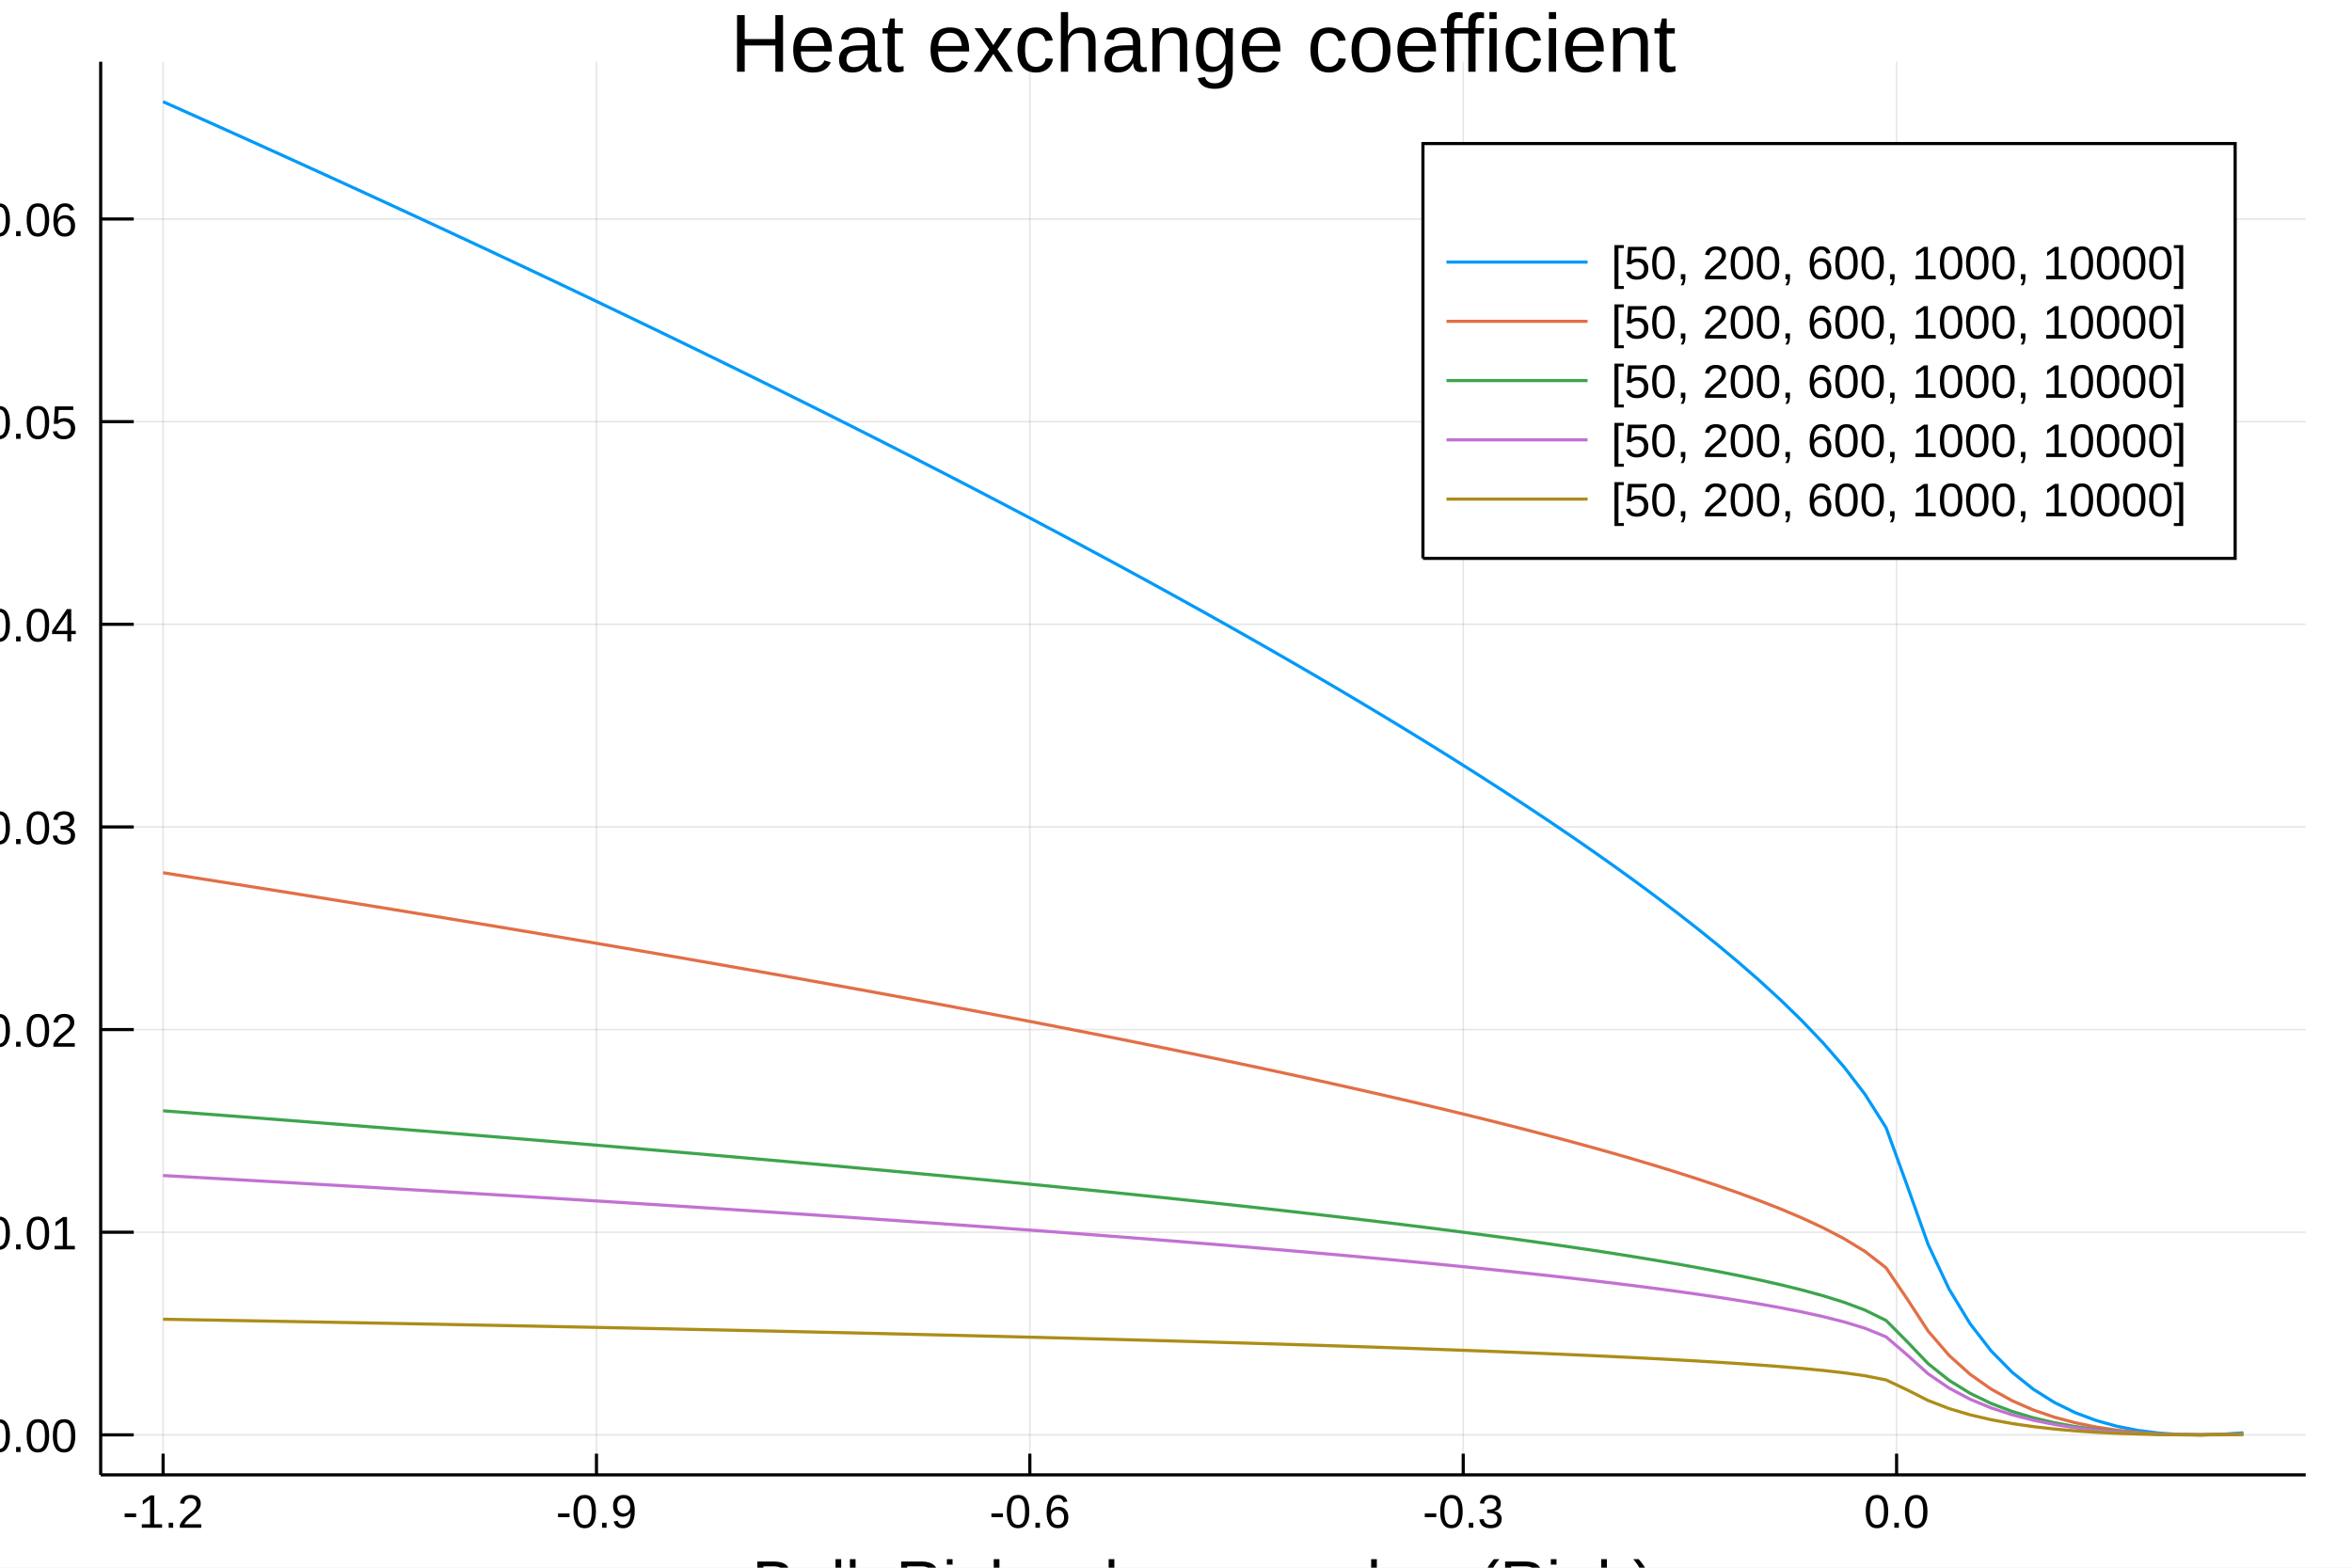
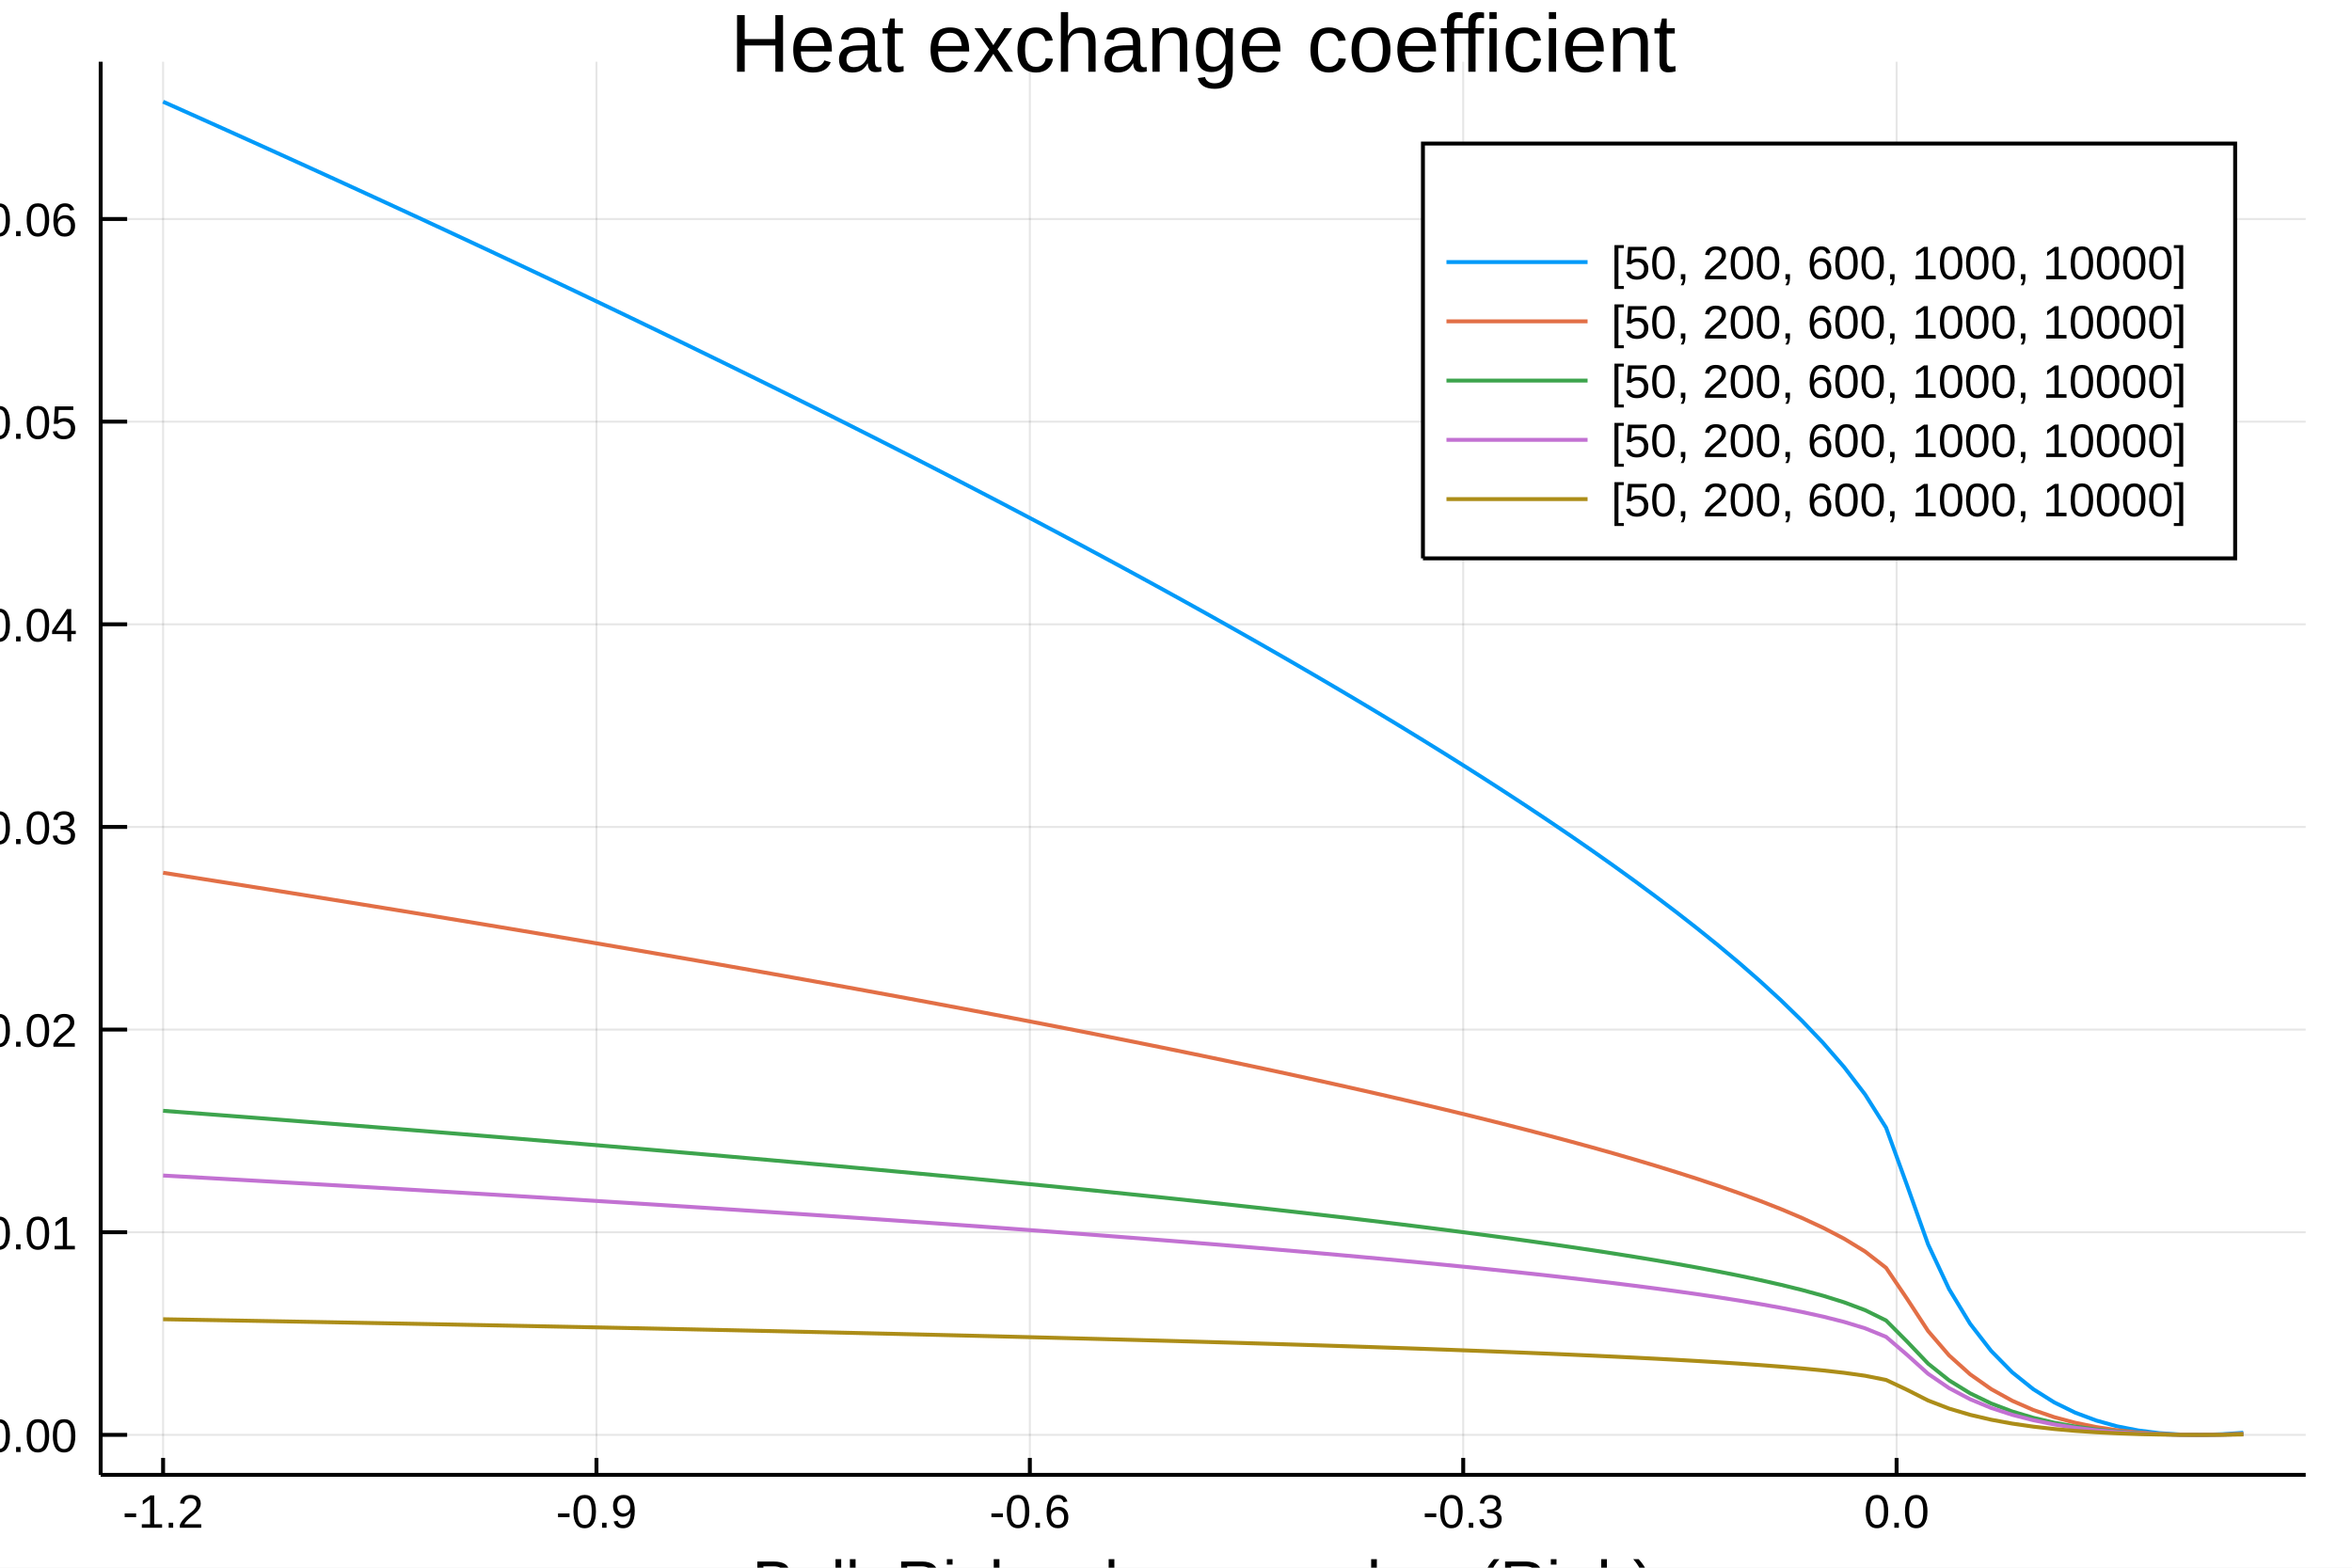
<svg xmlns="http://www.w3.org/2000/svg" width="600" height="400" viewBox="0 0 2400 1600">
  <defs>
-     <clipPath id="clip5000">
+     <clipPath id="clip0100">
      <rect x="0" y="0" width="2400" height="1600" />
    </clipPath>
  </defs>
-   <path clip-path="url(#clip5000)" d=" M0 1600 L2400 1600 L2400 0 L0 0  Z   " fill="#ffffff" fill-rule="evenodd" fill-opacity="1" />
+   <path clip-path="url(#clip0100)" d=" M0 1600 L2400 1600 L2400 0 L0 0  Z   " fill="#ffffff" fill-rule="evenodd" fill-opacity="1" />
  <defs>
-     <clipPath id="clip5001">
+     <clipPath id="clip0101">
      <rect x="480" y="0" width="1681" height="1600" />
    </clipPath>
  </defs>
-   <path clip-path="url(#clip5000)" d=" M102.74 1505.26 L2352.76 1505.26 L2352.76 62.992 L102.74 62.992  Z   " fill="#ffffff" fill-rule="evenodd" fill-opacity="1" />
+   <path clip-path="url(#clip0100)" d=" M102.74 1505.26 L2352.76 1505.26 L2352.76 62.992 L102.74 62.992  Z   " fill="#ffffff" fill-rule="evenodd" fill-opacity="1" />
  <defs>
-     <clipPath id="clip5002">
+     <clipPath id="clip0102">
      <rect x="102" y="62" width="2251" height="1443" />
    </clipPath>
  </defs>
-   <polyline clip-path="url(#clip5002)" style="stroke:#000000; stroke-width:1.6; stroke-opacity:0.1; fill:none" points="   166.42,1505.26 166.42,62.992    " />
-   <polyline clip-path="url(#clip5002)" style="stroke:#000000; stroke-width:1.6; stroke-opacity:0.1; fill:none" points="   608.64,1505.26 608.64,62.992    " />
-   <polyline clip-path="url(#clip5002)" style="stroke:#000000; stroke-width:1.6; stroke-opacity:0.1; fill:none" points="   1050.86,1505.26 1050.86,62.992    " />
-   <polyline clip-path="url(#clip5002)" style="stroke:#000000; stroke-width:1.6; stroke-opacity:0.1; fill:none" points="   1493.08,1505.26 1493.08,62.992    " />
-   <polyline clip-path="url(#clip5002)" style="stroke:#000000; stroke-width:1.6; stroke-opacity:0.1; fill:none" points="   1935.3,1505.26 1935.3,62.992    " />
-   <polyline clip-path="url(#clip5002)" style="stroke:#000000; stroke-width:1.6; stroke-opacity:0.1; fill:none" points="   102.74,1464.44 2352.76,1464.44    " />
-   <polyline clip-path="url(#clip5002)" style="stroke:#000000; stroke-width:1.6; stroke-opacity:0.1; fill:none" points="   102.74,1257.62 2352.76,1257.62    " />
-   <polyline clip-path="url(#clip5002)" style="stroke:#000000; stroke-width:1.6; stroke-opacity:0.1; fill:none" points="   102.74,1050.8 2352.76,1050.8    " />
-   <polyline clip-path="url(#clip5002)" style="stroke:#000000; stroke-width:1.6; stroke-opacity:0.1; fill:none" points="   102.74,843.982 2352.76,843.982    " />
-   <polyline clip-path="url(#clip5002)" style="stroke:#000000; stroke-width:1.6; stroke-opacity:0.1; fill:none" points="   102.74,637.161 2352.76,637.161    " />
-   <polyline clip-path="url(#clip5002)" style="stroke:#000000; stroke-width:1.6; stroke-opacity:0.1; fill:none" points="   102.74,430.341 2352.76,430.341    " />
-   <polyline clip-path="url(#clip5002)" style="stroke:#000000; stroke-width:1.6; stroke-opacity:0.1; fill:none" points="   102.74,223.52 2352.76,223.52    " />
-   <polyline clip-path="url(#clip5000)" style="stroke:#000000; stroke-width:3.2; stroke-opacity:1; fill:none" points="   102.74,1505.26 2352.76,1505.26    " />
-   <polyline clip-path="url(#clip5000)" style="stroke:#000000; stroke-width:3.2; stroke-opacity:1; fill:none" points="   102.74,1505.26 102.74,62.992    " />
-   <polyline clip-path="url(#clip5000)" style="stroke:#000000; stroke-width:3.2; stroke-opacity:1; fill:none" points="   166.42,1505.26 166.42,1483.63    " />
-   <polyline clip-path="url(#clip5000)" style="stroke:#000000; stroke-width:3.2; stroke-opacity:1; fill:none" points="   608.64,1505.26 608.64,1483.63    " />
-   <polyline clip-path="url(#clip5000)" style="stroke:#000000; stroke-width:3.2; stroke-opacity:1; fill:none" points="   1050.86,1505.26 1050.86,1483.63    " />
-   <polyline clip-path="url(#clip5000)" style="stroke:#000000; stroke-width:3.2; stroke-opacity:1; fill:none" points="   1493.08,1505.26 1493.08,1483.63    " />
-   <polyline clip-path="url(#clip5000)" style="stroke:#000000; stroke-width:3.2; stroke-opacity:1; fill:none" points="   1935.3,1505.26 1935.3,1483.63    " />
-   <polyline clip-path="url(#clip5000)" style="stroke:#000000; stroke-width:3.2; stroke-opacity:1; fill:none" points="   102.74,1464.44 136.49,1464.44    " />
-   <polyline clip-path="url(#clip5000)" style="stroke:#000000; stroke-width:3.2; stroke-opacity:1; fill:none" points="   102.74,1257.62 136.49,1257.62    " />
-   <polyline clip-path="url(#clip5000)" style="stroke:#000000; stroke-width:3.2; stroke-opacity:1; fill:none" points="   102.74,1050.8 136.49,1050.8    " />
-   <polyline clip-path="url(#clip5000)" style="stroke:#000000; stroke-width:3.2; stroke-opacity:1; fill:none" points="   102.74,843.982 136.49,843.982    " />
-   <polyline clip-path="url(#clip5000)" style="stroke:#000000; stroke-width:3.2; stroke-opacity:1; fill:none" points="   102.74,637.161 136.49,637.161    " />
-   <polyline clip-path="url(#clip5000)" style="stroke:#000000; stroke-width:3.2; stroke-opacity:1; fill:none" points="   102.74,430.341 136.49,430.341    " />
-   <polyline clip-path="url(#clip5000)" style="stroke:#000000; stroke-width:3.2; stroke-opacity:1; fill:none" points="   102.74,223.52 136.49,223.52    " />
-   <g clip-path="url(#clip5000)">
+   <polyline clip-path="url(#clip0102)" style="stroke:#000000; stroke-width:2; stroke-opacity:0.1; fill:none" points="   166.42,1505.26 166.42,62.992    " />
+   <polyline clip-path="url(#clip0102)" style="stroke:#000000; stroke-width:2; stroke-opacity:0.1; fill:none" points="   608.64,1505.26 608.64,62.992    " />
+   <polyline clip-path="url(#clip0102)" style="stroke:#000000; stroke-width:2; stroke-opacity:0.1; fill:none" points="   1050.86,1505.26 1050.86,62.992    " />
+   <polyline clip-path="url(#clip0102)" style="stroke:#000000; stroke-width:2; stroke-opacity:0.1; fill:none" points="   1493.08,1505.26 1493.08,62.992    " />
+   <polyline clip-path="url(#clip0102)" style="stroke:#000000; stroke-width:2; stroke-opacity:0.1; fill:none" points="   1935.3,1505.26 1935.3,62.992    " />
+   <polyline clip-path="url(#clip0102)" style="stroke:#000000; stroke-width:2; stroke-opacity:0.1; fill:none" points="   102.74,1464.44 2352.76,1464.44    " />
+   <polyline clip-path="url(#clip0102)" style="stroke:#000000; stroke-width:2; stroke-opacity:0.1; fill:none" points="   102.74,1257.62 2352.76,1257.62    " />
+   <polyline clip-path="url(#clip0102)" style="stroke:#000000; stroke-width:2; stroke-opacity:0.1; fill:none" points="   102.74,1050.8 2352.76,1050.8    " />
+   <polyline clip-path="url(#clip0102)" style="stroke:#000000; stroke-width:2; stroke-opacity:0.1; fill:none" points="   102.74,843.982 2352.76,843.982    " />
+   <polyline clip-path="url(#clip0102)" style="stroke:#000000; stroke-width:2; stroke-opacity:0.1; fill:none" points="   102.74,637.161 2352.76,637.161    " />
+   <polyline clip-path="url(#clip0102)" style="stroke:#000000; stroke-width:2; stroke-opacity:0.1; fill:none" points="   102.74,430.341 2352.76,430.341    " />
+   <polyline clip-path="url(#clip0102)" style="stroke:#000000; stroke-width:2; stroke-opacity:0.1; fill:none" points="   102.74,223.52 2352.76,223.52    " />
+   <polyline clip-path="url(#clip0100)" style="stroke:#000000; stroke-width:4; stroke-opacity:1; fill:none" points="   102.74,1505.26 2352.76,1505.26    " />
+   <polyline clip-path="url(#clip0100)" style="stroke:#000000; stroke-width:4; stroke-opacity:1; fill:none" points="   102.74,1505.26 102.74,62.992    " />
+   <polyline clip-path="url(#clip0100)" style="stroke:#000000; stroke-width:4; stroke-opacity:1; fill:none" points="   166.42,1505.26 166.42,1487.95    " />
+   <polyline clip-path="url(#clip0100)" style="stroke:#000000; stroke-width:4; stroke-opacity:1; fill:none" points="   608.64,1505.26 608.64,1487.95    " />
+   <polyline clip-path="url(#clip0100)" style="stroke:#000000; stroke-width:4; stroke-opacity:1; fill:none" points="   1050.86,1505.26 1050.86,1487.95    " />
+   <polyline clip-path="url(#clip0100)" style="stroke:#000000; stroke-width:4; stroke-opacity:1; fill:none" points="   1493.08,1505.26 1493.08,1487.95    " />
+   <polyline clip-path="url(#clip0100)" style="stroke:#000000; stroke-width:4; stroke-opacity:1; fill:none" points="   1935.3,1505.26 1935.3,1487.95    " />
+   <polyline clip-path="url(#clip0100)" style="stroke:#000000; stroke-width:4; stroke-opacity:1; fill:none" points="   102.74,1464.44 129.74,1464.44    " />
+   <polyline clip-path="url(#clip0100)" style="stroke:#000000; stroke-width:4; stroke-opacity:1; fill:none" points="   102.74,1257.62 129.74,1257.62    " />
+   <polyline clip-path="url(#clip0100)" style="stroke:#000000; stroke-width:4; stroke-opacity:1; fill:none" points="   102.74,1050.8 129.74,1050.8    " />
+   <polyline clip-path="url(#clip0100)" style="stroke:#000000; stroke-width:4; stroke-opacity:1; fill:none" points="   102.74,843.982 129.74,843.982    " />
+   <polyline clip-path="url(#clip0100)" style="stroke:#000000; stroke-width:4; stroke-opacity:1; fill:none" points="   102.74,637.161 129.74,637.161    " />
+   <polyline clip-path="url(#clip0100)" style="stroke:#000000; stroke-width:4; stroke-opacity:1; fill:none" points="   102.74,430.341 129.74,430.341    " />
+   <polyline clip-path="url(#clip0100)" style="stroke:#000000; stroke-width:4; stroke-opacity:1; fill:none" points="   102.74,223.52 129.74,223.52    " />
+   <g clip-path="url(#clip0100)">
    <text style="fill:#000000; fill-opacity:1; font-family:Arial,Helvetica Neue,Helvetica,sans-serif; font-size:48px; text-anchor:middle;" transform="rotate(0, 166.42, 1559.26)" x="166.42" y="1559.26">-1.2</text>
  </g>
-   <g clip-path="url(#clip5000)">
+   <g clip-path="url(#clip0100)">
    <text style="fill:#000000; fill-opacity:1; font-family:Arial,Helvetica Neue,Helvetica,sans-serif; font-size:48px; text-anchor:middle;" transform="rotate(0, 608.64, 1559.26)" x="608.64" y="1559.26">-0.9</text>
  </g>
-   <g clip-path="url(#clip5000)">
+   <g clip-path="url(#clip0100)">
    <text style="fill:#000000; fill-opacity:1; font-family:Arial,Helvetica Neue,Helvetica,sans-serif; font-size:48px; text-anchor:middle;" transform="rotate(0, 1050.86, 1559.26)" x="1050.86" y="1559.26">-0.6</text>
  </g>
-   <g clip-path="url(#clip5000)">
+   <g clip-path="url(#clip0100)">
    <text style="fill:#000000; fill-opacity:1; font-family:Arial,Helvetica Neue,Helvetica,sans-serif; font-size:48px; text-anchor:middle;" transform="rotate(0, 1493.08, 1559.26)" x="1493.08" y="1559.26">-0.3</text>
  </g>
-   <g clip-path="url(#clip5000)">
+   <g clip-path="url(#clip0100)">
    <text style="fill:#000000; fill-opacity:1; font-family:Arial,Helvetica Neue,Helvetica,sans-serif; font-size:48px; text-anchor:middle;" transform="rotate(0, 1935.3, 1559.26)" x="1935.3" y="1559.26">0.0</text>
  </g>
-   <g clip-path="url(#clip5000)">
+   <g clip-path="url(#clip0100)">
    <text style="fill:#000000; fill-opacity:1; font-family:Arial,Helvetica Neue,Helvetica,sans-serif; font-size:48px; text-anchor:end;" transform="rotate(0, 78.7402, 1481.94)" x="78.74" y="1481.94">0.00</text>
  </g>
-   <g clip-path="url(#clip5000)">
+   <g clip-path="url(#clip0100)">
    <text style="fill:#000000; fill-opacity:1; font-family:Arial,Helvetica Neue,Helvetica,sans-serif; font-size:48px; text-anchor:end;" transform="rotate(0, 78.7402, 1275.12)" x="78.74" y="1275.12">0.01</text>
  </g>
-   <g clip-path="url(#clip5000)">
+   <g clip-path="url(#clip0100)">
    <text style="fill:#000000; fill-opacity:1; font-family:Arial,Helvetica Neue,Helvetica,sans-serif; font-size:48px; text-anchor:end;" transform="rotate(0, 78.7402, 1068.3)" x="78.74" y="1068.3">0.02</text>
  </g>
-   <g clip-path="url(#clip5000)">
+   <g clip-path="url(#clip0100)">
    <text style="fill:#000000; fill-opacity:1; font-family:Arial,Helvetica Neue,Helvetica,sans-serif; font-size:48px; text-anchor:end;" transform="rotate(0, 78.7402, 861.482)" x="78.74" y="861.482">0.03</text>
  </g>
-   <g clip-path="url(#clip5000)">
+   <g clip-path="url(#clip0100)">
    <text style="fill:#000000; fill-opacity:1; font-family:Arial,Helvetica Neue,Helvetica,sans-serif; font-size:48px; text-anchor:end;" transform="rotate(0, 78.7402, 654.661)" x="78.74" y="654.661">0.04</text>
  </g>
-   <g clip-path="url(#clip5000)">
+   <g clip-path="url(#clip0100)">
    <text style="fill:#000000; fill-opacity:1; font-family:Arial,Helvetica Neue,Helvetica,sans-serif; font-size:48px; text-anchor:end;" transform="rotate(0, 78.7402, 447.841)" x="78.74" y="447.841">0.05</text>
  </g>
-   <g clip-path="url(#clip5000)">
+   <g clip-path="url(#clip0100)">
    <text style="fill:#000000; fill-opacity:1; font-family:Arial,Helvetica Neue,Helvetica,sans-serif; font-size:48px; text-anchor:end;" transform="rotate(0, 78.7402, 241.02)" x="78.74" y="241.02">0.06</text>
  </g>
-   <g clip-path="url(#clip5000)">
+   <g clip-path="url(#clip0100)">
    <text style="fill:#000000; fill-opacity:1; font-family:Arial,Helvetica Neue,Helvetica,sans-serif; font-size:84px; text-anchor:middle;" transform="rotate(0, 1227.75, 73.2)" x="1227.75" y="73.2">Heat exchange coefficient</text>
  </g>
-   <g clip-path="url(#clip5000)">
+   <g clip-path="url(#clip0100)">
    <text style="fill:#000000; fill-opacity:1; font-family:Arial,Helvetica Neue,Helvetica,sans-serif; font-size:66px; text-anchor:middle;" transform="rotate(0, 1227.75, 1639.12)" x="1227.75" y="1639.12">Bulk Richardson number (Ri_b)</text>
  </g>
-   <g clip-path="url(#clip5000)">
+   <g clip-path="url(#clip0100)">
    <text style="fill:#000000; fill-opacity:1; font-family:Arial,Helvetica Neue,Helvetica,sans-serif; font-size:66px; text-anchor:middle;" transform="rotate(-90, -50.4901, 784.126)" x="-50.49" y="784.126">Exchange coefficient</text>
  </g>
-   <polyline clip-path="url(#clip5002)" style="stroke:#009af9; stroke-width:3.2; stroke-opacity:1; fill:none" points="   166.42,103.811 187.861,113.389 209.302,122.995 230.743,132.629 252.184,142.291 273.625,151.982 295.066,161.703 316.507,171.453 337.948,181.234 359.389,191.046    380.83,200.89 402.271,210.765 423.712,220.673 445.153,230.614 466.593,240.589 488.034,250.599 509.475,260.644 530.916,270.725 552.357,280.842 573.798,290.997    595.239,301.189 616.68,311.421 638.121,321.693 659.562,332.005 681.003,342.358 702.444,352.755 723.885,363.194 745.326,373.678 766.767,384.208 788.208,394.785    809.649,405.409 831.09,416.082 852.531,426.806 873.972,437.582 895.413,448.41 916.854,459.294 938.295,470.233 959.736,481.231 981.177,492.288 1002.62,503.406    1024.06,514.588 1045.5,525.835 1066.94,537.15 1088.38,548.534 1109.82,559.991 1131.26,571.523 1152.7,583.132 1174.15,594.823 1195.59,606.597 1217.03,618.458    1238.47,630.41 1259.91,642.457 1281.35,654.603 1302.79,666.853 1324.23,679.212 1345.67,691.685 1367.11,704.277 1388.56,716.997 1410,729.85 1431.44,742.844    1452.88,755.989 1474.32,769.293 1495.76,782.768 1517.2,796.426 1538.64,810.28 1560.08,824.345 1581.52,838.641 1602.97,853.186 1624.41,868.005 1645.85,883.125    1667.29,898.58 1688.73,914.408 1710.17,930.658 1731.61,947.39 1753.05,964.677 1774.49,982.617 1795.93,1001.34 1817.37,1021.01 1838.82,1041.89 1860.26,1064.35    1881.7,1089.01 1903.14,1117.02 1924.58,1150.96 1946.02,1209.86 1967.46,1270.08 1988.9,1315.75 2010.34,1351.08 2031.78,1378.75 2053.23,1400.56 2074.67,1417.75    2096.11,1431.26 2117.55,1441.77 2138.99,1449.79 2160.43,1455.75 2181.87,1459.95 2203.31,1462.66 2224.75,1464.1 2246.19,1464.43 2267.64,1463.8 2289.08,1462.33       " />
-   <polyline clip-path="url(#clip5002)" style="stroke:#e26f46; stroke-width:3.2; stroke-opacity:1; fill:none" points="   166.42,890.747 187.861,894.11 209.302,897.484 230.743,900.87 252.184,904.269 273.625,907.679 295.066,911.103 316.507,914.538 337.948,917.987 359.389,921.449    380.83,924.925 402.271,928.414 423.712,931.918 445.153,935.436 466.593,938.968 488.034,942.516 509.475,946.079 530.916,949.657 552.357,953.252 573.798,956.863    595.239,960.49 616.68,964.135 638.121,967.798 659.562,971.478 681.003,975.177 702.444,978.895 723.885,982.632 745.326,986.389 766.767,990.167 788.208,993.966    809.649,997.786 831.09,1001.63 852.531,1005.49 873.972,1009.38 895.413,1013.3 916.854,1017.23 938.295,1021.2 959.736,1025.19 981.177,1029.21 1002.62,1033.25    1024.06,1037.33 1045.5,1041.44 1066.94,1045.58 1088.38,1049.75 1109.82,1053.95 1131.26,1058.19 1152.7,1062.47 1174.15,1066.79 1195.59,1071.14 1217.03,1075.54    1238.47,1079.98 1259.91,1084.47 1281.35,1089 1302.79,1093.59 1324.23,1098.23 1345.67,1102.92 1367.11,1107.67 1388.56,1112.49 1410,1117.37 1431.44,1122.32    1452.88,1127.34 1474.32,1132.44 1495.76,1137.63 1517.2,1142.92 1538.64,1148.29 1560.08,1153.78 1581.52,1159.38 1602.97,1165.12 1624.41,1170.99 1645.85,1177.01    1667.29,1183.21 1688.73,1189.6 1710.17,1196.2 1731.61,1203.06 1753.05,1210.22 1774.49,1217.71 1795.93,1225.62 1817.37,1234.04 1838.82,1243.11 1860.26,1253.05    1881.7,1264.21 1903.14,1277.3 1924.58,1293.97 1946.02,1325.65 1967.46,1358.48 1988.9,1383.38 2010.34,1402.64 2031.78,1417.73 2053.23,1429.61 2074.67,1438.99    2096.11,1446.35 2117.55,1452.08 2138.99,1456.46 2160.43,1459.7 2181.87,1461.99 2203.31,1463.47 2224.75,1464.26 2246.19,1464.44 2267.64,1464.09 2289.08,1463.29       " />
-   <polyline clip-path="url(#clip5002)" style="stroke:#3da44d; stroke-width:3.2; stroke-opacity:1; fill:none" points="   166.42,1133.69 187.861,1135.32 209.302,1136.95 230.743,1138.59 252.184,1140.23 273.625,1141.88 295.066,1143.54 316.507,1145.21 337.948,1146.89 359.389,1148.57    380.83,1150.26 402.271,1151.96 423.712,1153.67 445.153,1155.39 466.593,1157.12 488.034,1158.85 509.475,1160.6 530.916,1162.35 552.357,1164.12 573.798,1165.89    595.239,1167.67 616.68,1169.47 638.121,1171.27 659.562,1173.09 681.003,1174.92 702.444,1176.76 723.885,1178.61 745.326,1180.47 766.767,1182.35 788.208,1184.23    809.649,1186.14 831.09,1188.05 852.531,1189.98 873.972,1191.93 895.413,1193.89 916.854,1195.86 938.295,1197.85 959.736,1199.86 981.177,1201.88 1002.62,1203.92    1024.06,1205.98 1045.5,1208.06 1066.94,1210.16 1088.38,1212.28 1109.82,1214.42 1131.26,1216.58 1152.7,1218.77 1174.15,1220.98 1195.59,1223.21 1217.03,1225.47    1238.47,1227.76 1259.91,1230.08 1281.35,1232.42 1302.79,1234.8 1324.23,1237.21 1345.67,1239.66 1367.11,1242.14 1388.56,1244.67 1410,1247.23 1431.44,1249.84    1452.88,1252.49 1474.32,1255.2 1495.76,1257.96 1517.2,1260.78 1538.64,1263.66 1560.08,1266.61 1581.52,1269.63 1602.97,1272.74 1624.41,1275.93 1645.85,1279.23    1667.29,1282.63 1688.73,1286.16 1710.17,1289.83 1731.61,1293.67 1753.05,1297.69 1774.49,1301.93 1795.93,1306.45 1817.37,1311.3 1838.82,1316.59 1860.26,1322.45    1881.7,1329.14 1903.14,1337.15 1924.58,1347.71 1946.02,1369.23 1967.46,1391.75 1988.9,1408.83 2010.34,1422.05 2031.78,1432.4 2053.23,1440.55 2074.67,1446.98    2096.11,1452.03 2117.55,1455.96 2138.99,1458.96 2160.43,1461.19 2181.87,1462.76 2203.31,1463.78 2224.75,1464.31 2246.19,1464.44 2267.64,1464.2 2289.08,1463.65       " />
-   <polyline clip-path="url(#clip5002)" style="stroke:#c271d2; stroke-width:3.2; stroke-opacity:1; fill:none" points="   166.42,1199.76 187.861,1200.95 209.302,1202.15 230.743,1203.36 252.184,1204.57 273.625,1205.79 295.066,1207.01 316.507,1208.24 337.948,1209.48 359.389,1210.72    380.83,1211.97 402.271,1213.23 423.712,1214.49 445.153,1215.76 466.593,1217.04 488.034,1218.33 509.475,1219.62 530.916,1220.92 552.357,1222.23 573.798,1223.54    595.239,1224.87 616.68,1226.2 638.121,1227.54 659.562,1228.89 681.003,1230.25 702.444,1231.62 723.885,1233 745.326,1234.39 766.767,1235.79 788.208,1237.2    809.649,1238.62 831.09,1240.05 852.531,1241.49 873.972,1242.95 895.413,1244.41 916.854,1245.89 938.295,1247.39 959.736,1248.89 981.177,1250.41 1002.62,1251.95    1024.06,1253.5 1045.5,1255.06 1066.94,1256.64 1088.38,1258.24 1109.82,1259.85 1131.26,1261.49 1152.7,1263.14 1174.15,1264.81 1195.59,1266.5 1217.03,1268.22    1238.47,1269.95 1259.91,1271.71 1281.35,1273.5 1302.79,1275.31 1324.23,1277.14 1345.67,1279.01 1367.11,1280.91 1388.56,1282.84 1410,1284.8 1431.44,1286.8    1452.88,1288.84 1474.32,1290.92 1495.76,1293.04 1517.2,1295.21 1538.64,1297.44 1560.08,1299.72 1581.52,1302.06 1602.97,1304.47 1624.41,1306.95 1645.85,1309.52    1667.29,1312.17 1688.73,1314.93 1710.17,1317.81 1731.61,1320.82 1753.05,1323.99 1774.49,1327.35 1795.93,1330.93 1817.37,1334.79 1838.82,1339.02 1860.26,1343.73    1881.7,1349.14 1903.14,1355.67 1924.58,1364.42 1946.02,1382.79 1967.46,1402.11 1988.9,1416.75 2010.34,1428.09 2031.78,1436.96 2053.23,1443.95 2074.67,1449.47    2096.11,1453.8 2117.55,1457.17 2138.99,1459.75 2160.43,1461.65 2181.87,1463 2203.31,1463.87 2224.75,1464.33 2246.19,1464.44 2267.64,1464.24 2289.08,1463.77       " />
-   <polyline clip-path="url(#clip5002)" style="stroke:#ac8d18; stroke-width:3.2; stroke-opacity:1; fill:none" points="   166.42,1346.43 187.861,1346.81 209.302,1347.19 230.743,1347.57 252.184,1347.95 273.625,1348.34 295.066,1348.73 316.507,1349.12 337.948,1349.51 359.389,1349.91    380.83,1350.31 402.271,1350.71 423.712,1351.11 445.153,1351.52 466.593,1351.93 488.034,1352.35 509.475,1352.77 530.916,1353.19 552.357,1353.61 573.798,1354.04    595.239,1354.47 616.68,1354.91 638.121,1355.35 659.562,1355.79 681.003,1356.24 702.444,1356.69 723.885,1357.15 745.326,1357.61 766.767,1358.08 788.208,1358.54    809.649,1359.02 831.09,1359.5 852.531,1359.98 873.972,1360.47 895.413,1360.97 916.854,1361.47 938.295,1361.98 959.736,1362.49 981.177,1363.01 1002.62,1363.53    1024.06,1364.06 1045.5,1364.6 1066.94,1365.15 1088.38,1365.7 1109.82,1366.26 1131.26,1366.83 1152.7,1367.41 1174.15,1368 1195.59,1368.59 1217.03,1369.2    1238.47,1369.82 1259.91,1370.44 1281.35,1371.08 1302.79,1371.73 1324.23,1372.39 1345.67,1373.07 1367.11,1373.76 1388.56,1374.46 1410,1375.18 1431.44,1375.91    1452.88,1376.67 1474.32,1377.44 1495.76,1378.24 1517.2,1379.05 1538.64,1379.89 1560.08,1380.76 1581.52,1381.65 1602.97,1382.58 1624.41,1383.54 1645.85,1384.54    1667.29,1385.58 1688.73,1386.67 1710.17,1387.82 1731.61,1389.04 1753.05,1390.32 1774.49,1391.7 1795.93,1393.19 1817.37,1394.82 1838.82,1396.63 1860.26,1398.68    1881.7,1401.1 1903.14,1404.11 1924.58,1408.38 1946.02,1418.51 1967.46,1429.38 1988.9,1437.62 2010.34,1443.99 2031.78,1448.98 2053.23,1452.92 2074.67,1456.02    2096.11,1458.46 2117.55,1460.35 2138.99,1461.8 2160.43,1462.87 2181.87,1463.63 2203.31,1464.12 2224.75,1464.38 2246.19,1464.44 2267.64,1464.33 2289.08,1464.06       " />
-   <path clip-path="url(#clip5000)" d=" M1451.98 569.872 L2280.76 569.872 L2280.76 146.512 L1451.98 146.512  Z   " fill="#ffffff" fill-rule="evenodd" fill-opacity="1" />
-   <polyline clip-path="url(#clip5000)" style="stroke:#000000; stroke-width:3.2; stroke-opacity:1; fill:none" points="   1451.98,569.872 2280.76,569.872 2280.76,146.512 1451.98,146.512 1451.98,569.872    " />
-   <polyline clip-path="url(#clip5000)" style="stroke:#009af9; stroke-width:3.2; stroke-opacity:1; fill:none" points="   1475.98,267.472 1619.98,267.472    " />
-   <g clip-path="url(#clip5000)">
+   <polyline clip-path="url(#clip0102)" style="stroke:#009af9; stroke-width:4; stroke-opacity:1; fill:none" points="   166.42,103.811 187.861,113.389 209.302,122.995 230.743,132.629 252.184,142.291 273.625,151.982 295.066,161.703 316.507,171.453 337.948,181.234 359.389,191.046    380.83,200.89 402.271,210.765 423.712,220.673 445.153,230.614 466.593,240.589 488.034,250.599 509.475,260.644 530.916,270.725 552.357,280.842 573.798,290.997    595.239,301.189 616.68,311.421 638.121,321.693 659.562,332.005 681.003,342.358 702.444,352.755 723.885,363.194 745.326,373.678 766.767,384.208 788.208,394.785    809.649,405.409 831.09,416.082 852.531,426.806 873.972,437.582 895.413,448.41 916.854,459.294 938.295,470.233 959.736,481.231 981.177,492.288 1002.62,503.406    1024.06,514.588 1045.5,525.835 1066.94,537.15 1088.38,548.534 1109.82,559.991 1131.26,571.523 1152.7,583.132 1174.15,594.823 1195.59,606.597 1217.03,618.458    1238.47,630.41 1259.91,642.457 1281.35,654.603 1302.79,666.853 1324.23,679.212 1345.67,691.685 1367.11,704.277 1388.56,716.997 1410,729.85 1431.44,742.844    1452.88,755.989 1474.32,769.293 1495.76,782.768 1517.2,796.426 1538.64,810.28 1560.08,824.345 1581.52,838.641 1602.97,853.186 1624.41,868.005 1645.85,883.125    1667.29,898.58 1688.73,914.408 1710.17,930.658 1731.61,947.39 1753.05,964.677 1774.49,982.617 1795.93,1001.34 1817.37,1021.01 1838.82,1041.89 1860.26,1064.35    1881.7,1089.01 1903.14,1117.02 1924.58,1150.96 1946.02,1209.86 1967.46,1270.08 1988.9,1315.75 2010.34,1351.08 2031.78,1378.75 2053.23,1400.56 2074.67,1417.75    2096.11,1431.26 2117.55,1441.77 2138.99,1449.79 2160.43,1455.75 2181.87,1459.95 2203.31,1462.66 2224.75,1464.1 2246.19,1464.43 2267.64,1463.8 2289.08,1462.33       " />
+   <polyline clip-path="url(#clip0102)" style="stroke:#e26f46; stroke-width:4; stroke-opacity:1; fill:none" points="   166.42,890.747 187.861,894.11 209.302,897.484 230.743,900.87 252.184,904.269 273.625,907.679 295.066,911.103 316.507,914.538 337.948,917.987 359.389,921.449    380.83,924.925 402.271,928.414 423.712,931.918 445.153,935.436 466.593,938.968 488.034,942.516 509.475,946.079 530.916,949.657 552.357,953.252 573.798,956.863    595.239,960.49 616.68,964.135 638.121,967.798 659.562,971.478 681.003,975.177 702.444,978.895 723.885,982.632 745.326,986.389 766.767,990.167 788.208,993.966    809.649,997.786 831.09,1001.63 852.531,1005.49 873.972,1009.38 895.413,1013.3 916.854,1017.23 938.295,1021.2 959.736,1025.19 981.177,1029.21 1002.62,1033.25    1024.06,1037.33 1045.5,1041.44 1066.94,1045.58 1088.38,1049.75 1109.82,1053.95 1131.26,1058.19 1152.7,1062.47 1174.15,1066.79 1195.59,1071.14 1217.03,1075.54    1238.47,1079.98 1259.91,1084.47 1281.35,1089 1302.79,1093.59 1324.23,1098.23 1345.67,1102.92 1367.11,1107.67 1388.56,1112.49 1410,1117.37 1431.44,1122.32    1452.88,1127.34 1474.32,1132.44 1495.76,1137.63 1517.2,1142.92 1538.64,1148.29 1560.08,1153.78 1581.52,1159.38 1602.97,1165.12 1624.41,1170.99 1645.85,1177.01    1667.29,1183.21 1688.73,1189.6 1710.17,1196.2 1731.61,1203.06 1753.05,1210.22 1774.49,1217.71 1795.93,1225.62 1817.37,1234.04 1838.82,1243.11 1860.26,1253.05    1881.7,1264.21 1903.14,1277.3 1924.58,1293.97 1946.02,1325.65 1967.46,1358.48 1988.9,1383.38 2010.34,1402.64 2031.78,1417.73 2053.23,1429.61 2074.67,1438.99    2096.11,1446.35 2117.55,1452.08 2138.99,1456.46 2160.43,1459.7 2181.87,1461.99 2203.31,1463.47 2224.75,1464.26 2246.19,1464.44 2267.64,1464.09 2289.08,1463.29       " />
+   <polyline clip-path="url(#clip0102)" style="stroke:#3da44d; stroke-width:4; stroke-opacity:1; fill:none" points="   166.42,1133.69 187.861,1135.32 209.302,1136.95 230.743,1138.59 252.184,1140.23 273.625,1141.88 295.066,1143.54 316.507,1145.21 337.948,1146.89 359.389,1148.57    380.83,1150.26 402.271,1151.96 423.712,1153.67 445.153,1155.39 466.593,1157.12 488.034,1158.85 509.475,1160.6 530.916,1162.35 552.357,1164.12 573.798,1165.89    595.239,1167.67 616.68,1169.47 638.121,1171.27 659.562,1173.09 681.003,1174.92 702.444,1176.76 723.885,1178.61 745.326,1180.47 766.767,1182.35 788.208,1184.23    809.649,1186.14 831.09,1188.05 852.531,1189.98 873.972,1191.93 895.413,1193.89 916.854,1195.86 938.295,1197.85 959.736,1199.86 981.177,1201.88 1002.62,1203.92    1024.06,1205.98 1045.5,1208.06 1066.94,1210.16 1088.38,1212.28 1109.82,1214.42 1131.26,1216.58 1152.7,1218.77 1174.15,1220.98 1195.59,1223.21 1217.03,1225.47    1238.47,1227.76 1259.91,1230.08 1281.35,1232.42 1302.79,1234.8 1324.23,1237.21 1345.67,1239.66 1367.11,1242.14 1388.56,1244.67 1410,1247.23 1431.44,1249.84    1452.88,1252.49 1474.32,1255.2 1495.76,1257.96 1517.2,1260.78 1538.64,1263.66 1560.08,1266.61 1581.52,1269.63 1602.97,1272.74 1624.41,1275.93 1645.85,1279.23    1667.29,1282.63 1688.73,1286.16 1710.17,1289.83 1731.61,1293.67 1753.05,1297.69 1774.49,1301.93 1795.93,1306.45 1817.37,1311.3 1838.82,1316.59 1860.26,1322.45    1881.7,1329.14 1903.14,1337.15 1924.58,1347.71 1946.02,1369.23 1967.46,1391.75 1988.9,1408.83 2010.34,1422.05 2031.78,1432.4 2053.23,1440.55 2074.67,1446.98    2096.11,1452.03 2117.55,1455.96 2138.99,1458.96 2160.43,1461.19 2181.87,1462.76 2203.31,1463.78 2224.75,1464.31 2246.19,1464.44 2267.64,1464.2 2289.08,1463.65       " />
+   <polyline clip-path="url(#clip0102)" style="stroke:#c271d2; stroke-width:4; stroke-opacity:1; fill:none" points="   166.42,1199.76 187.861,1200.95 209.302,1202.15 230.743,1203.36 252.184,1204.57 273.625,1205.79 295.066,1207.01 316.507,1208.24 337.948,1209.48 359.389,1210.72    380.83,1211.97 402.271,1213.23 423.712,1214.49 445.153,1215.76 466.593,1217.04 488.034,1218.33 509.475,1219.62 530.916,1220.92 552.357,1222.23 573.798,1223.54    595.239,1224.87 616.68,1226.2 638.121,1227.54 659.562,1228.89 681.003,1230.25 702.444,1231.62 723.885,1233 745.326,1234.39 766.767,1235.79 788.208,1237.2    809.649,1238.62 831.09,1240.05 852.531,1241.49 873.972,1242.95 895.413,1244.41 916.854,1245.89 938.295,1247.39 959.736,1248.89 981.177,1250.41 1002.62,1251.95    1024.06,1253.5 1045.5,1255.06 1066.94,1256.64 1088.38,1258.24 1109.82,1259.85 1131.26,1261.49 1152.7,1263.14 1174.15,1264.81 1195.59,1266.5 1217.03,1268.22    1238.47,1269.95 1259.91,1271.71 1281.35,1273.5 1302.79,1275.31 1324.23,1277.14 1345.67,1279.01 1367.11,1280.91 1388.56,1282.84 1410,1284.8 1431.44,1286.8    1452.88,1288.84 1474.32,1290.92 1495.76,1293.04 1517.2,1295.21 1538.64,1297.44 1560.08,1299.72 1581.52,1302.06 1602.97,1304.47 1624.41,1306.95 1645.85,1309.52    1667.29,1312.17 1688.73,1314.93 1710.17,1317.81 1731.61,1320.82 1753.05,1323.99 1774.49,1327.35 1795.93,1330.93 1817.37,1334.79 1838.82,1339.02 1860.26,1343.73    1881.7,1349.14 1903.14,1355.67 1924.58,1364.42 1946.02,1382.79 1967.46,1402.11 1988.9,1416.75 2010.34,1428.09 2031.78,1436.96 2053.23,1443.95 2074.67,1449.47    2096.11,1453.8 2117.55,1457.17 2138.99,1459.75 2160.43,1461.65 2181.87,1463 2203.31,1463.87 2224.75,1464.33 2246.19,1464.44 2267.64,1464.24 2289.08,1463.77       " />
+   <polyline clip-path="url(#clip0102)" style="stroke:#ac8d18; stroke-width:4; stroke-opacity:1; fill:none" points="   166.42,1346.43 187.861,1346.81 209.302,1347.19 230.743,1347.57 252.184,1347.95 273.625,1348.34 295.066,1348.73 316.507,1349.12 337.948,1349.51 359.389,1349.91    380.83,1350.31 402.271,1350.71 423.712,1351.11 445.153,1351.52 466.593,1351.93 488.034,1352.35 509.475,1352.77 530.916,1353.19 552.357,1353.61 573.798,1354.04    595.239,1354.47 616.68,1354.91 638.121,1355.35 659.562,1355.79 681.003,1356.24 702.444,1356.69 723.885,1357.15 745.326,1357.61 766.767,1358.08 788.208,1358.54    809.649,1359.02 831.09,1359.5 852.531,1359.98 873.972,1360.47 895.413,1360.97 916.854,1361.47 938.295,1361.98 959.736,1362.49 981.177,1363.01 1002.62,1363.53    1024.06,1364.06 1045.5,1364.6 1066.94,1365.15 1088.38,1365.7 1109.82,1366.26 1131.26,1366.83 1152.7,1367.41 1174.15,1368 1195.59,1368.59 1217.03,1369.2    1238.47,1369.82 1259.91,1370.44 1281.35,1371.08 1302.79,1371.73 1324.23,1372.39 1345.67,1373.07 1367.11,1373.76 1388.56,1374.46 1410,1375.18 1431.44,1375.91    1452.88,1376.67 1474.32,1377.44 1495.76,1378.24 1517.2,1379.05 1538.64,1379.89 1560.08,1380.76 1581.52,1381.65 1602.97,1382.58 1624.41,1383.54 1645.85,1384.54    1667.29,1385.58 1688.73,1386.67 1710.17,1387.82 1731.61,1389.04 1753.05,1390.32 1774.49,1391.7 1795.93,1393.19 1817.37,1394.82 1838.82,1396.63 1860.26,1398.68    1881.7,1401.1 1903.14,1404.11 1924.58,1408.38 1946.02,1418.51 1967.46,1429.38 1988.9,1437.62 2010.34,1443.99 2031.78,1448.98 2053.23,1452.92 2074.67,1456.02    2096.11,1458.46 2117.55,1460.35 2138.99,1461.8 2160.43,1462.87 2181.87,1463.63 2203.31,1464.12 2224.75,1464.38 2246.19,1464.44 2267.64,1464.33 2289.08,1464.06       " />
+   <path clip-path="url(#clip0100)" d=" M1451.98 569.872 L2280.76 569.872 L2280.76 146.512 L1451.98 146.512  Z   " fill="#ffffff" fill-rule="evenodd" fill-opacity="1" />
+   <polyline clip-path="url(#clip0100)" style="stroke:#000000; stroke-width:4; stroke-opacity:1; fill:none" points="   1451.98,569.872 2280.76,569.872 2280.76,146.512 1451.98,146.512 1451.98,569.872    " />
+   <polyline clip-path="url(#clip0100)" style="stroke:#009af9; stroke-width:4; stroke-opacity:1; fill:none" points="   1475.98,267.472 1619.98,267.472    " />
+   <g clip-path="url(#clip0100)">
    <text style="fill:#000000; fill-opacity:1; font-family:Arial,Helvetica Neue,Helvetica,sans-serif; font-size:48px; text-anchor:start;" transform="rotate(0, 1643.98, 284.972)" x="1643.98" y="284.972">[50, 200, 600, 1000, 10000]</text>
  </g>
-   <polyline clip-path="url(#clip5000)" style="stroke:#e26f46; stroke-width:3.2; stroke-opacity:1; fill:none" points="   1475.98,327.952 1619.98,327.952    " />
-   <g clip-path="url(#clip5000)">
+   <polyline clip-path="url(#clip0100)" style="stroke:#e26f46; stroke-width:4; stroke-opacity:1; fill:none" points="   1475.98,327.952 1619.98,327.952    " />
+   <g clip-path="url(#clip0100)">
    <text style="fill:#000000; fill-opacity:1; font-family:Arial,Helvetica Neue,Helvetica,sans-serif; font-size:48px; text-anchor:start;" transform="rotate(0, 1643.98, 345.452)" x="1643.98" y="345.452">[50, 200, 600, 1000, 10000]</text>
  </g>
-   <polyline clip-path="url(#clip5000)" style="stroke:#3da44d; stroke-width:3.2; stroke-opacity:1; fill:none" points="   1475.98,388.432 1619.98,388.432    " />
-   <g clip-path="url(#clip5000)">
+   <polyline clip-path="url(#clip0100)" style="stroke:#3da44d; stroke-width:4; stroke-opacity:1; fill:none" points="   1475.98,388.432 1619.98,388.432    " />
+   <g clip-path="url(#clip0100)">
    <text style="fill:#000000; fill-opacity:1; font-family:Arial,Helvetica Neue,Helvetica,sans-serif; font-size:48px; text-anchor:start;" transform="rotate(0, 1643.98, 405.932)" x="1643.98" y="405.932">[50, 200, 600, 1000, 10000]</text>
  </g>
-   <polyline clip-path="url(#clip5000)" style="stroke:#c271d2; stroke-width:3.2; stroke-opacity:1; fill:none" points="   1475.98,448.912 1619.98,448.912    " />
-   <g clip-path="url(#clip5000)">
+   <polyline clip-path="url(#clip0100)" style="stroke:#c271d2; stroke-width:4; stroke-opacity:1; fill:none" points="   1475.98,448.912 1619.98,448.912    " />
+   <g clip-path="url(#clip0100)">
    <text style="fill:#000000; fill-opacity:1; font-family:Arial,Helvetica Neue,Helvetica,sans-serif; font-size:48px; text-anchor:start;" transform="rotate(0, 1643.98, 466.412)" x="1643.98" y="466.412">[50, 200, 600, 1000, 10000]</text>
  </g>
-   <polyline clip-path="url(#clip5000)" style="stroke:#ac8d18; stroke-width:3.2; stroke-opacity:1; fill:none" points="   1475.98,509.392 1619.98,509.392    " />
-   <g clip-path="url(#clip5000)">
+   <polyline clip-path="url(#clip0100)" style="stroke:#ac8d18; stroke-width:4; stroke-opacity:1; fill:none" points="   1475.98,509.392 1619.98,509.392    " />
+   <g clip-path="url(#clip0100)">
    <text style="fill:#000000; fill-opacity:1; font-family:Arial,Helvetica Neue,Helvetica,sans-serif; font-size:48px; text-anchor:start;" transform="rotate(0, 1643.98, 526.892)" x="1643.98" y="526.892">[50, 200, 600, 1000, 10000]</text>
  </g>
</svg>
